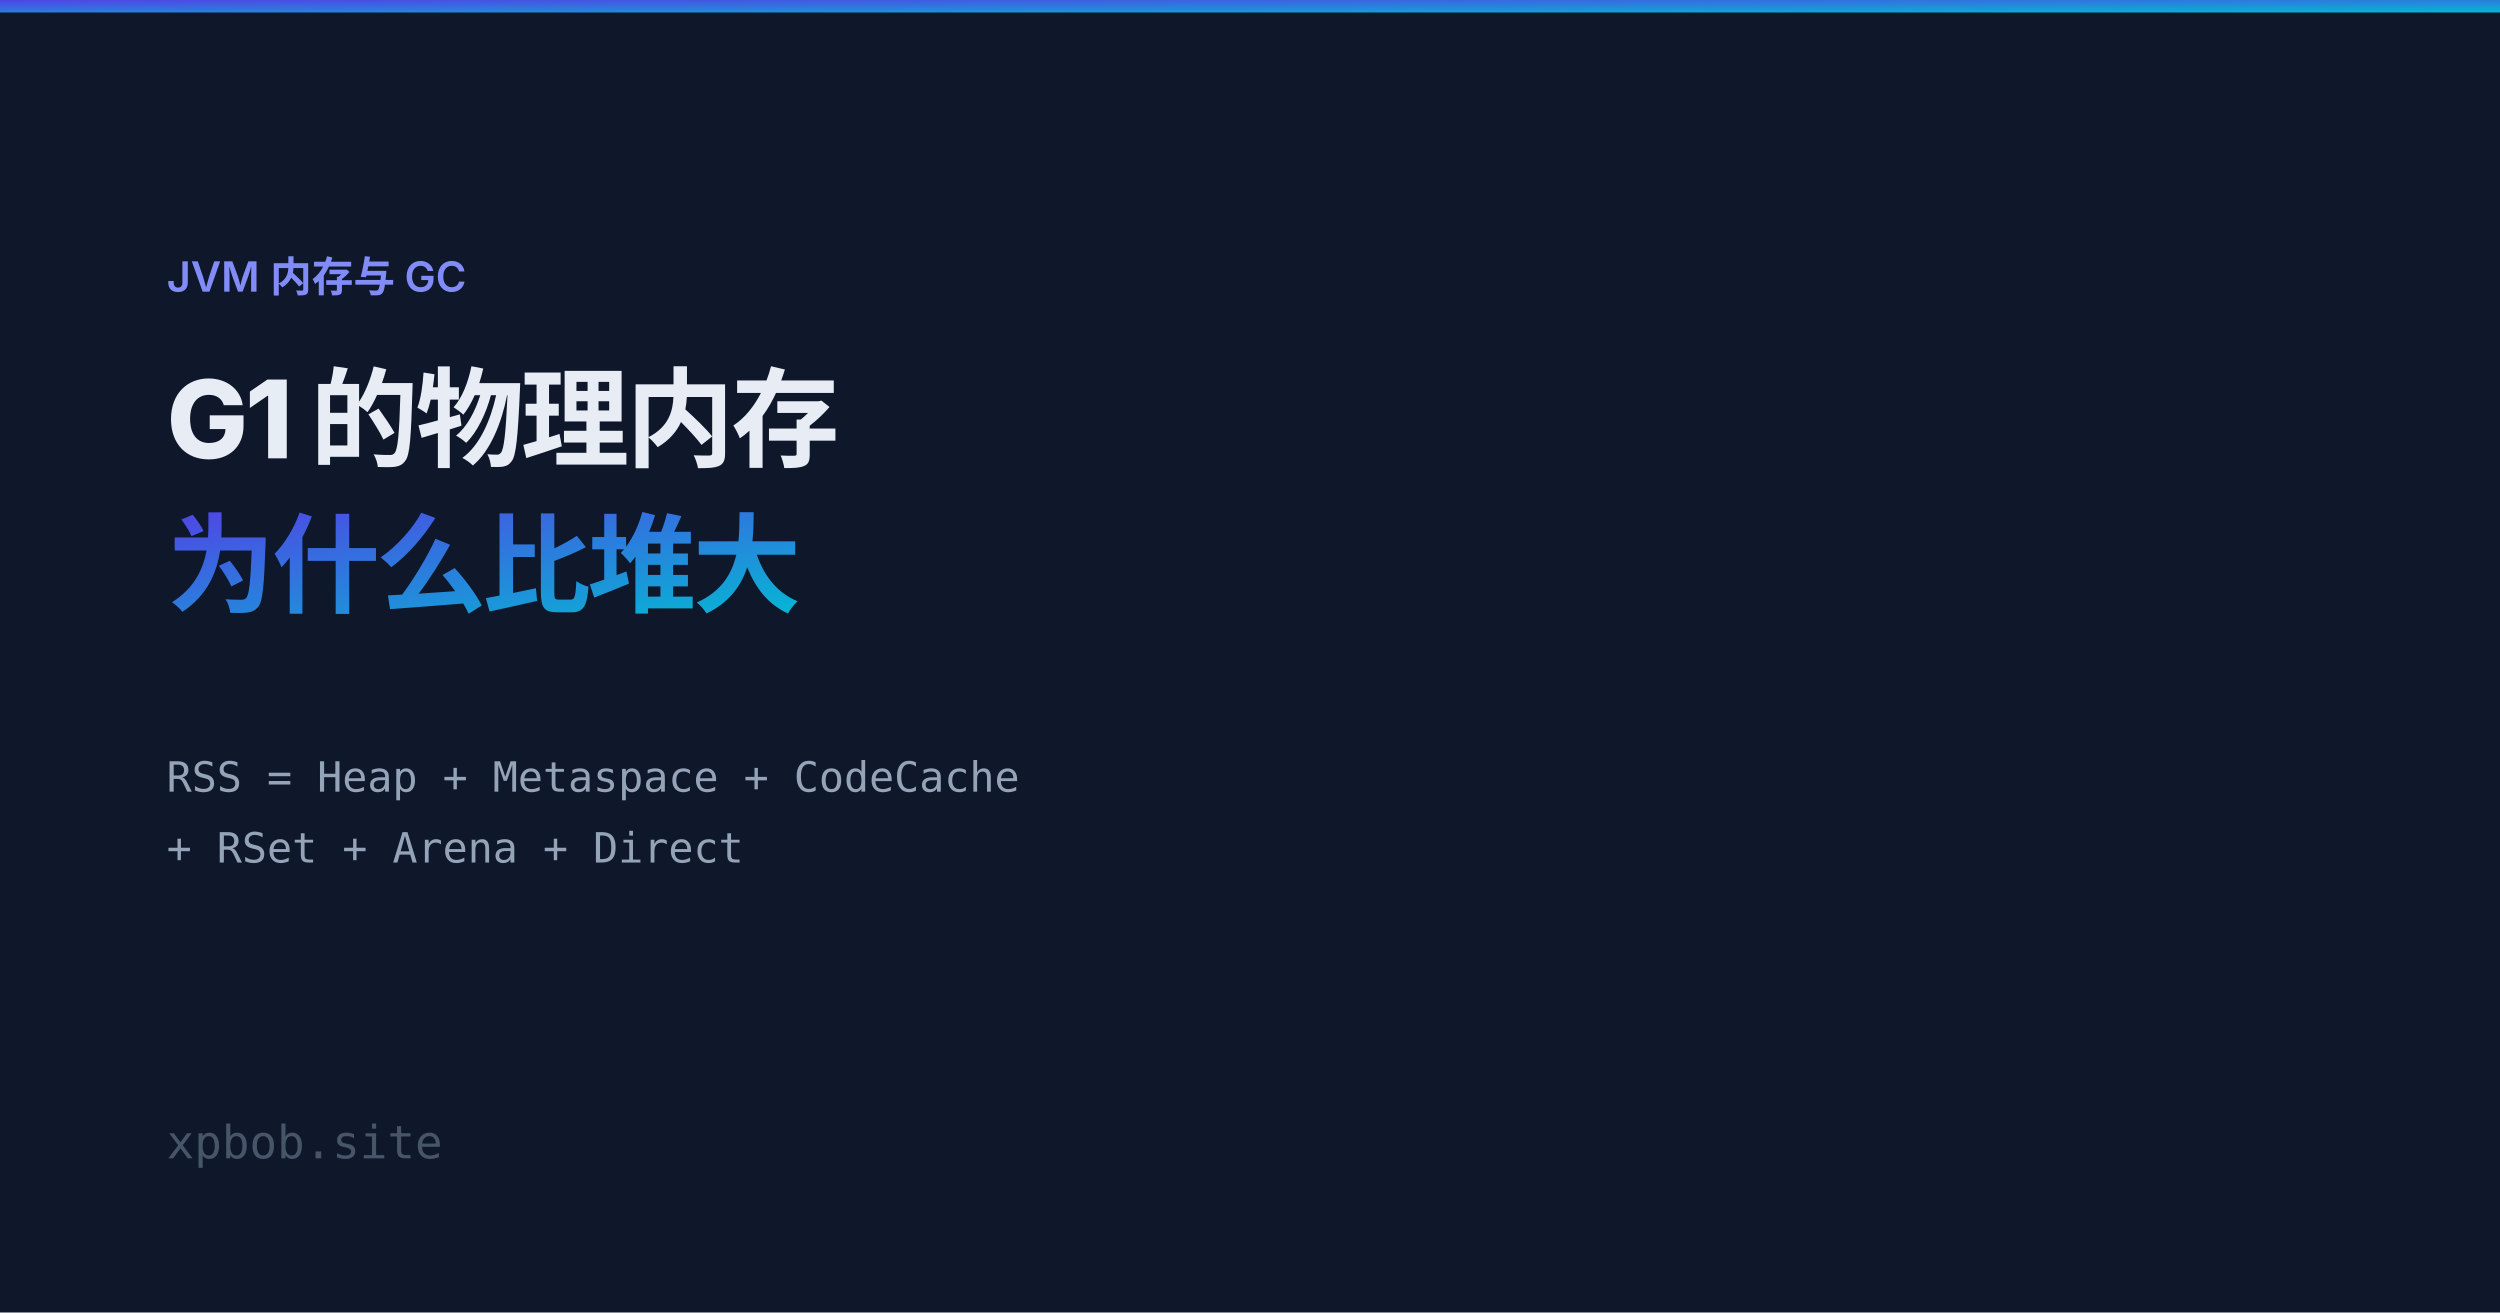
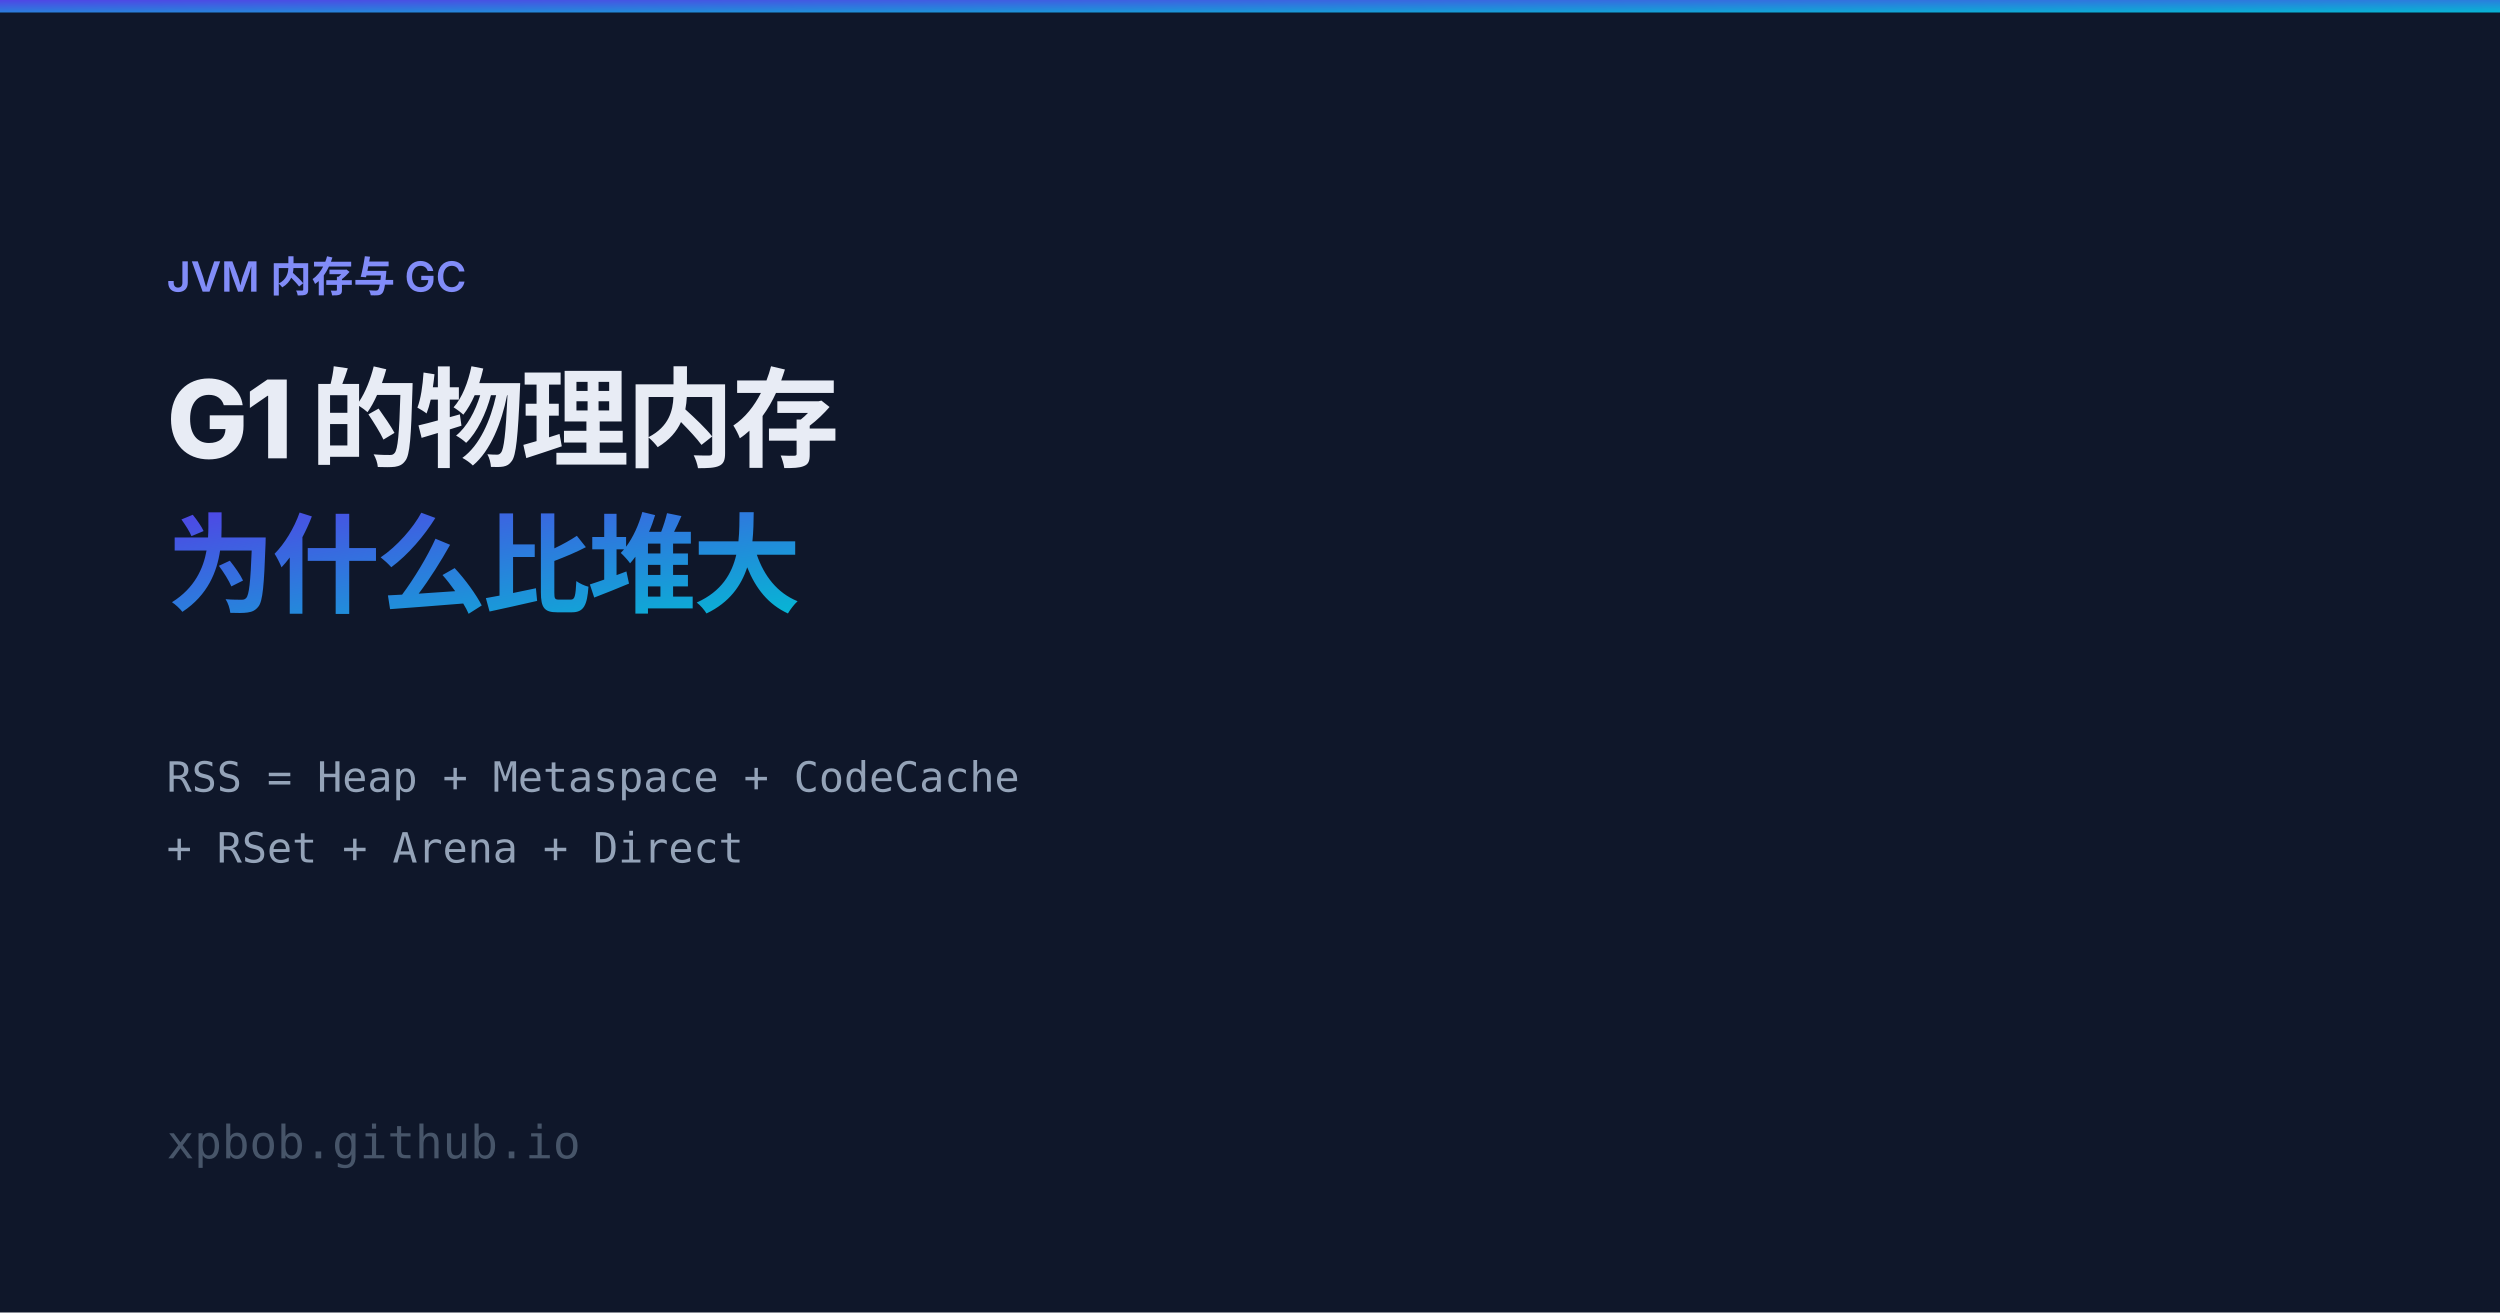
<svg xmlns="http://www.w3.org/2000/svg" viewBox="0 0 1200 630" width="1200" height="630">
  <defs>
    <linearGradient id="acc" x1="0" y1="0" x2="1" y2="1">
      <stop offset="0" stop-color="#4f46e5" />
      <stop offset="1" stop-color="#06b6d4" />
    </linearGradient>
  </defs>
  <rect width="1200" height="630" fill="#0f172a" />
  <rect x="0" y="0" width="1200" height="6" fill="url(#acc)" />
  <text x="80" y="140" font-family="-apple-system,PingFang SC,sans-serif" font-size="20" fill="#818cf8" font-weight="600">JVM 内存与 GC</text>
  <text x="80" y="220" font-family="-apple-system,PingFang SC,sans-serif" font-size="52" font-weight="800" fill="#e8ecf5" letter-spacing="-1.5">G1 的物理内存</text>
  <text y="290" x="80" font-family="-apple-system,PingFang SC,sans-serif" font-size="52" font-weight="800" fill="url(#acc)" letter-spacing="-1.5">为什么比堆大</text>
  <g transform="translate(80 380)">
    <text font-family="ui-monospace,Menlo,monospace" font-size="20" fill="#94a3b8">
      RSS = Heap + Metaspace + CodeCache</text>
    <text y="34" font-family="ui-monospace,Menlo,monospace" font-size="20" fill="#94a3b8">
            + RSet + Arena + Direct</text>
  </g>
  <text x="80" y="556" font-family="ui-monospace,Menlo,monospace" font-size="22" fill="#475569">
-     xpbob.site</text>
+     xpbob.github.io</text>
</svg>
